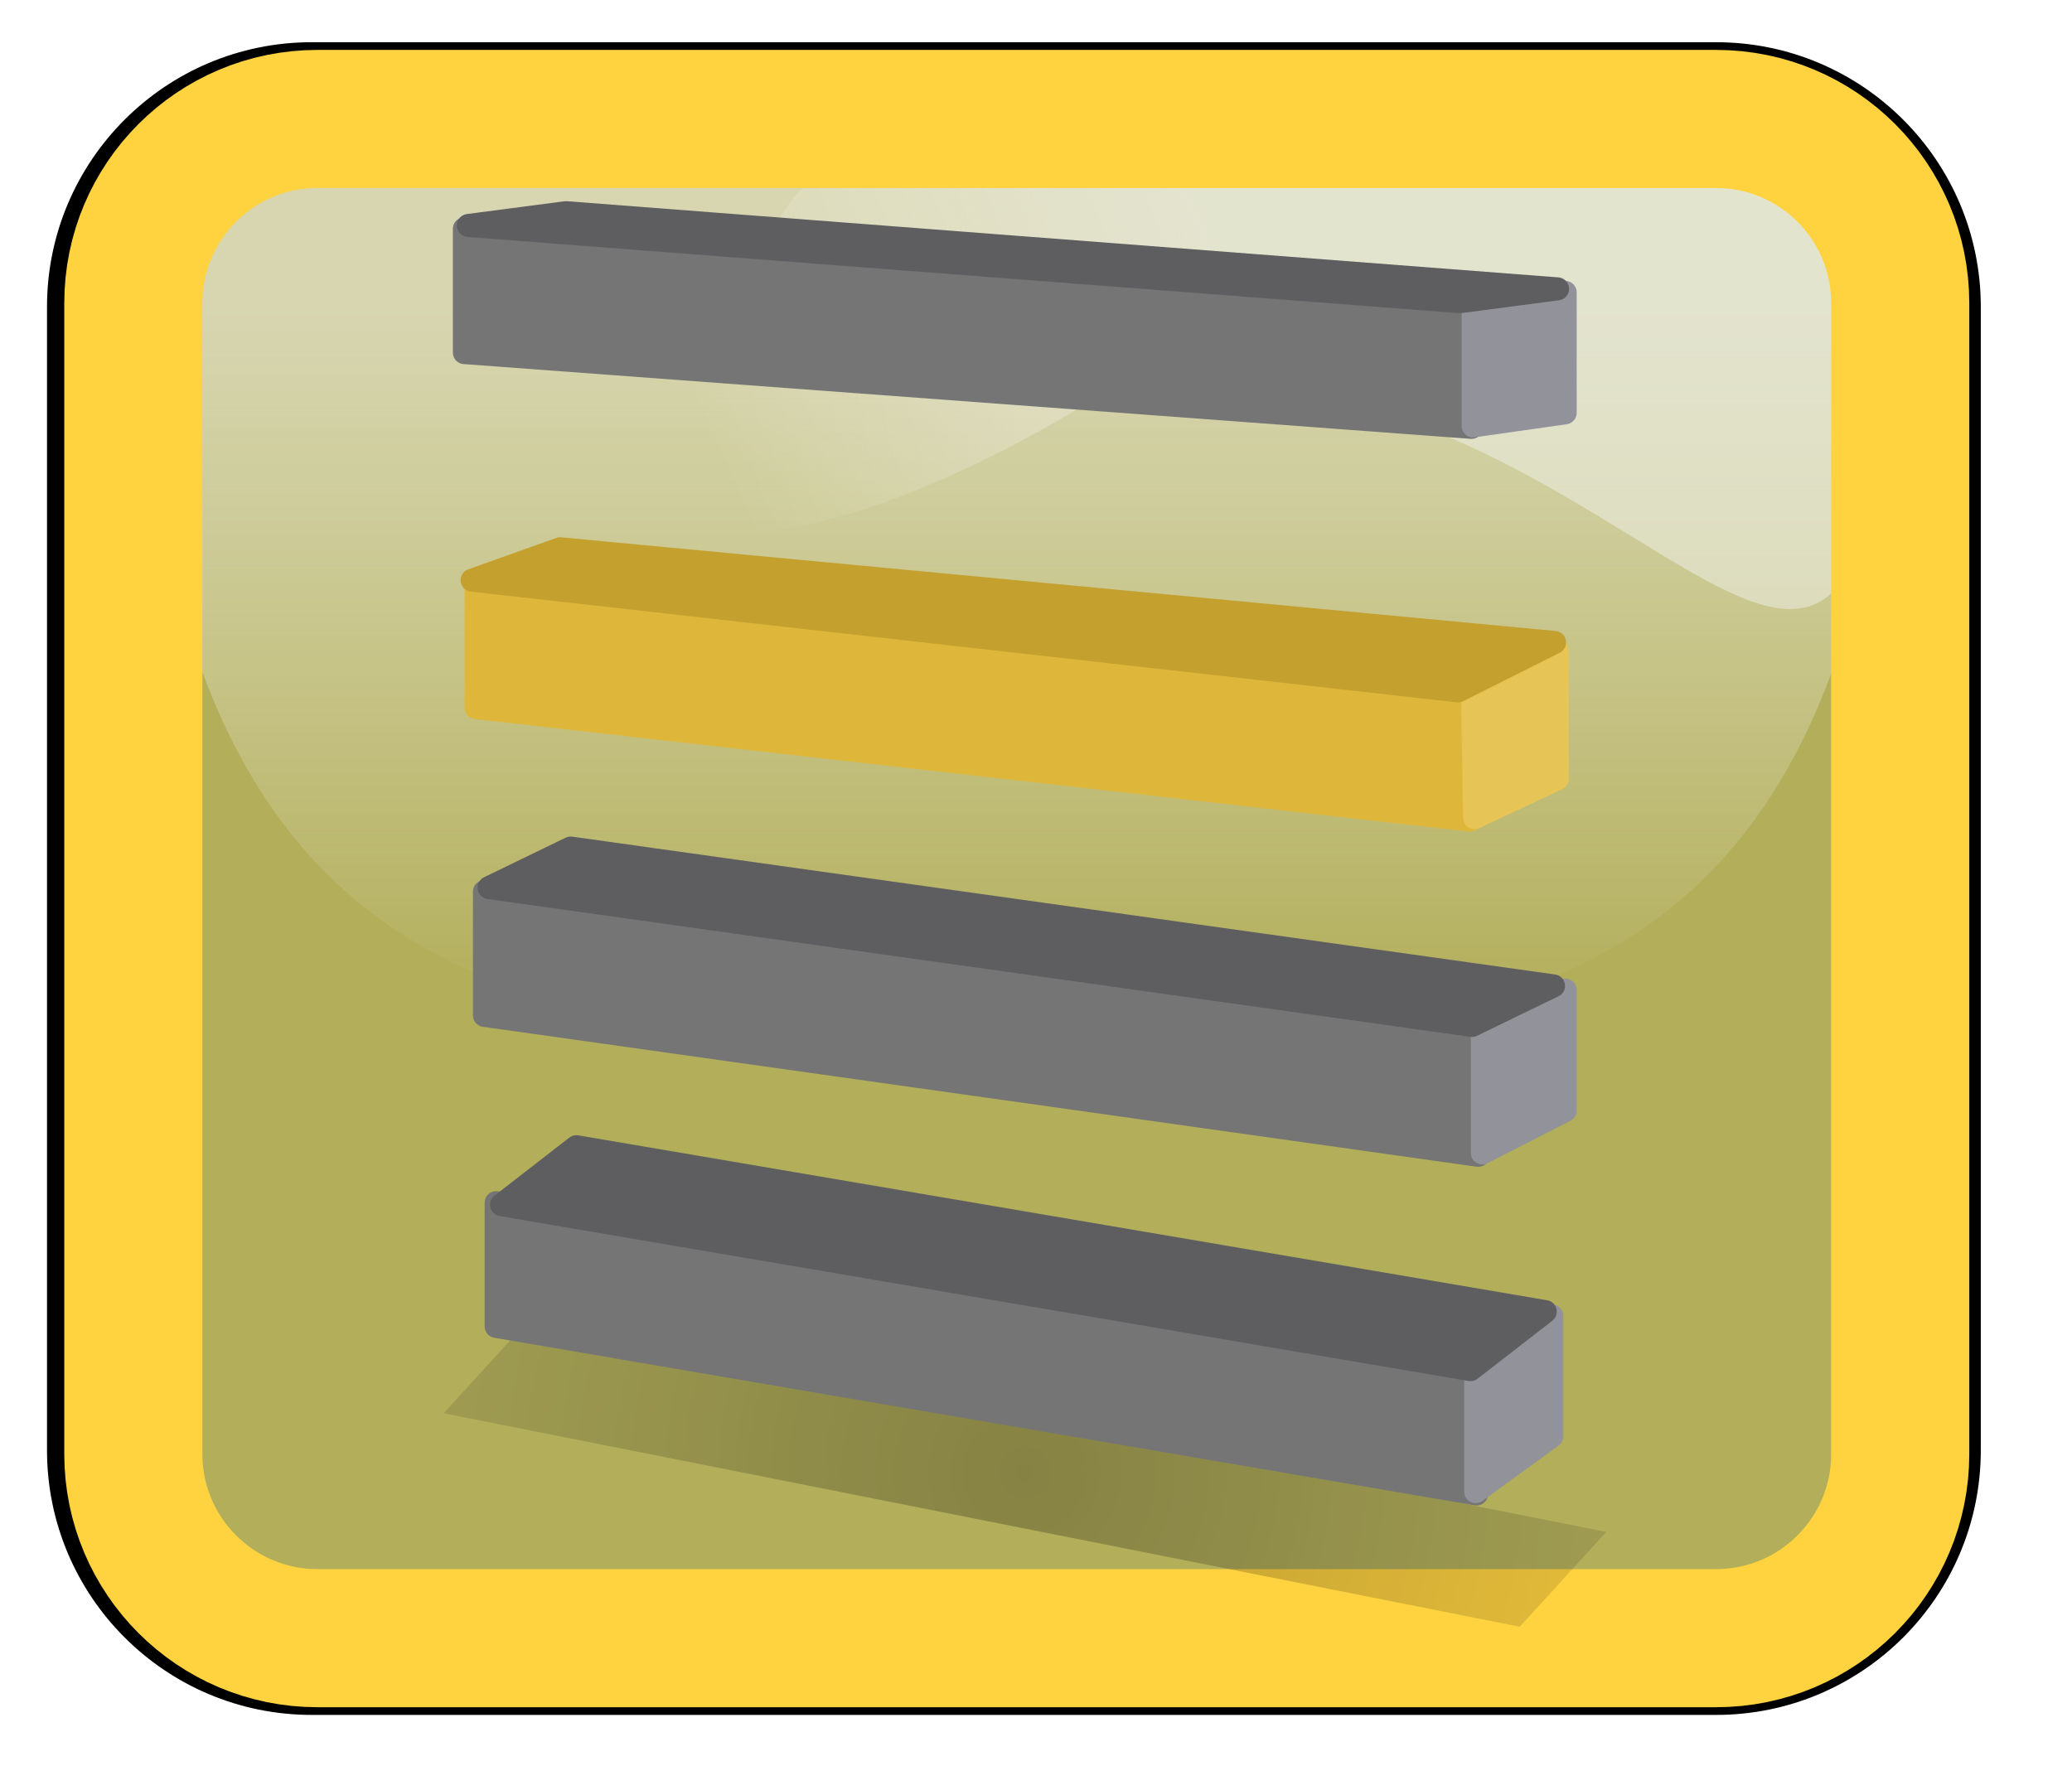
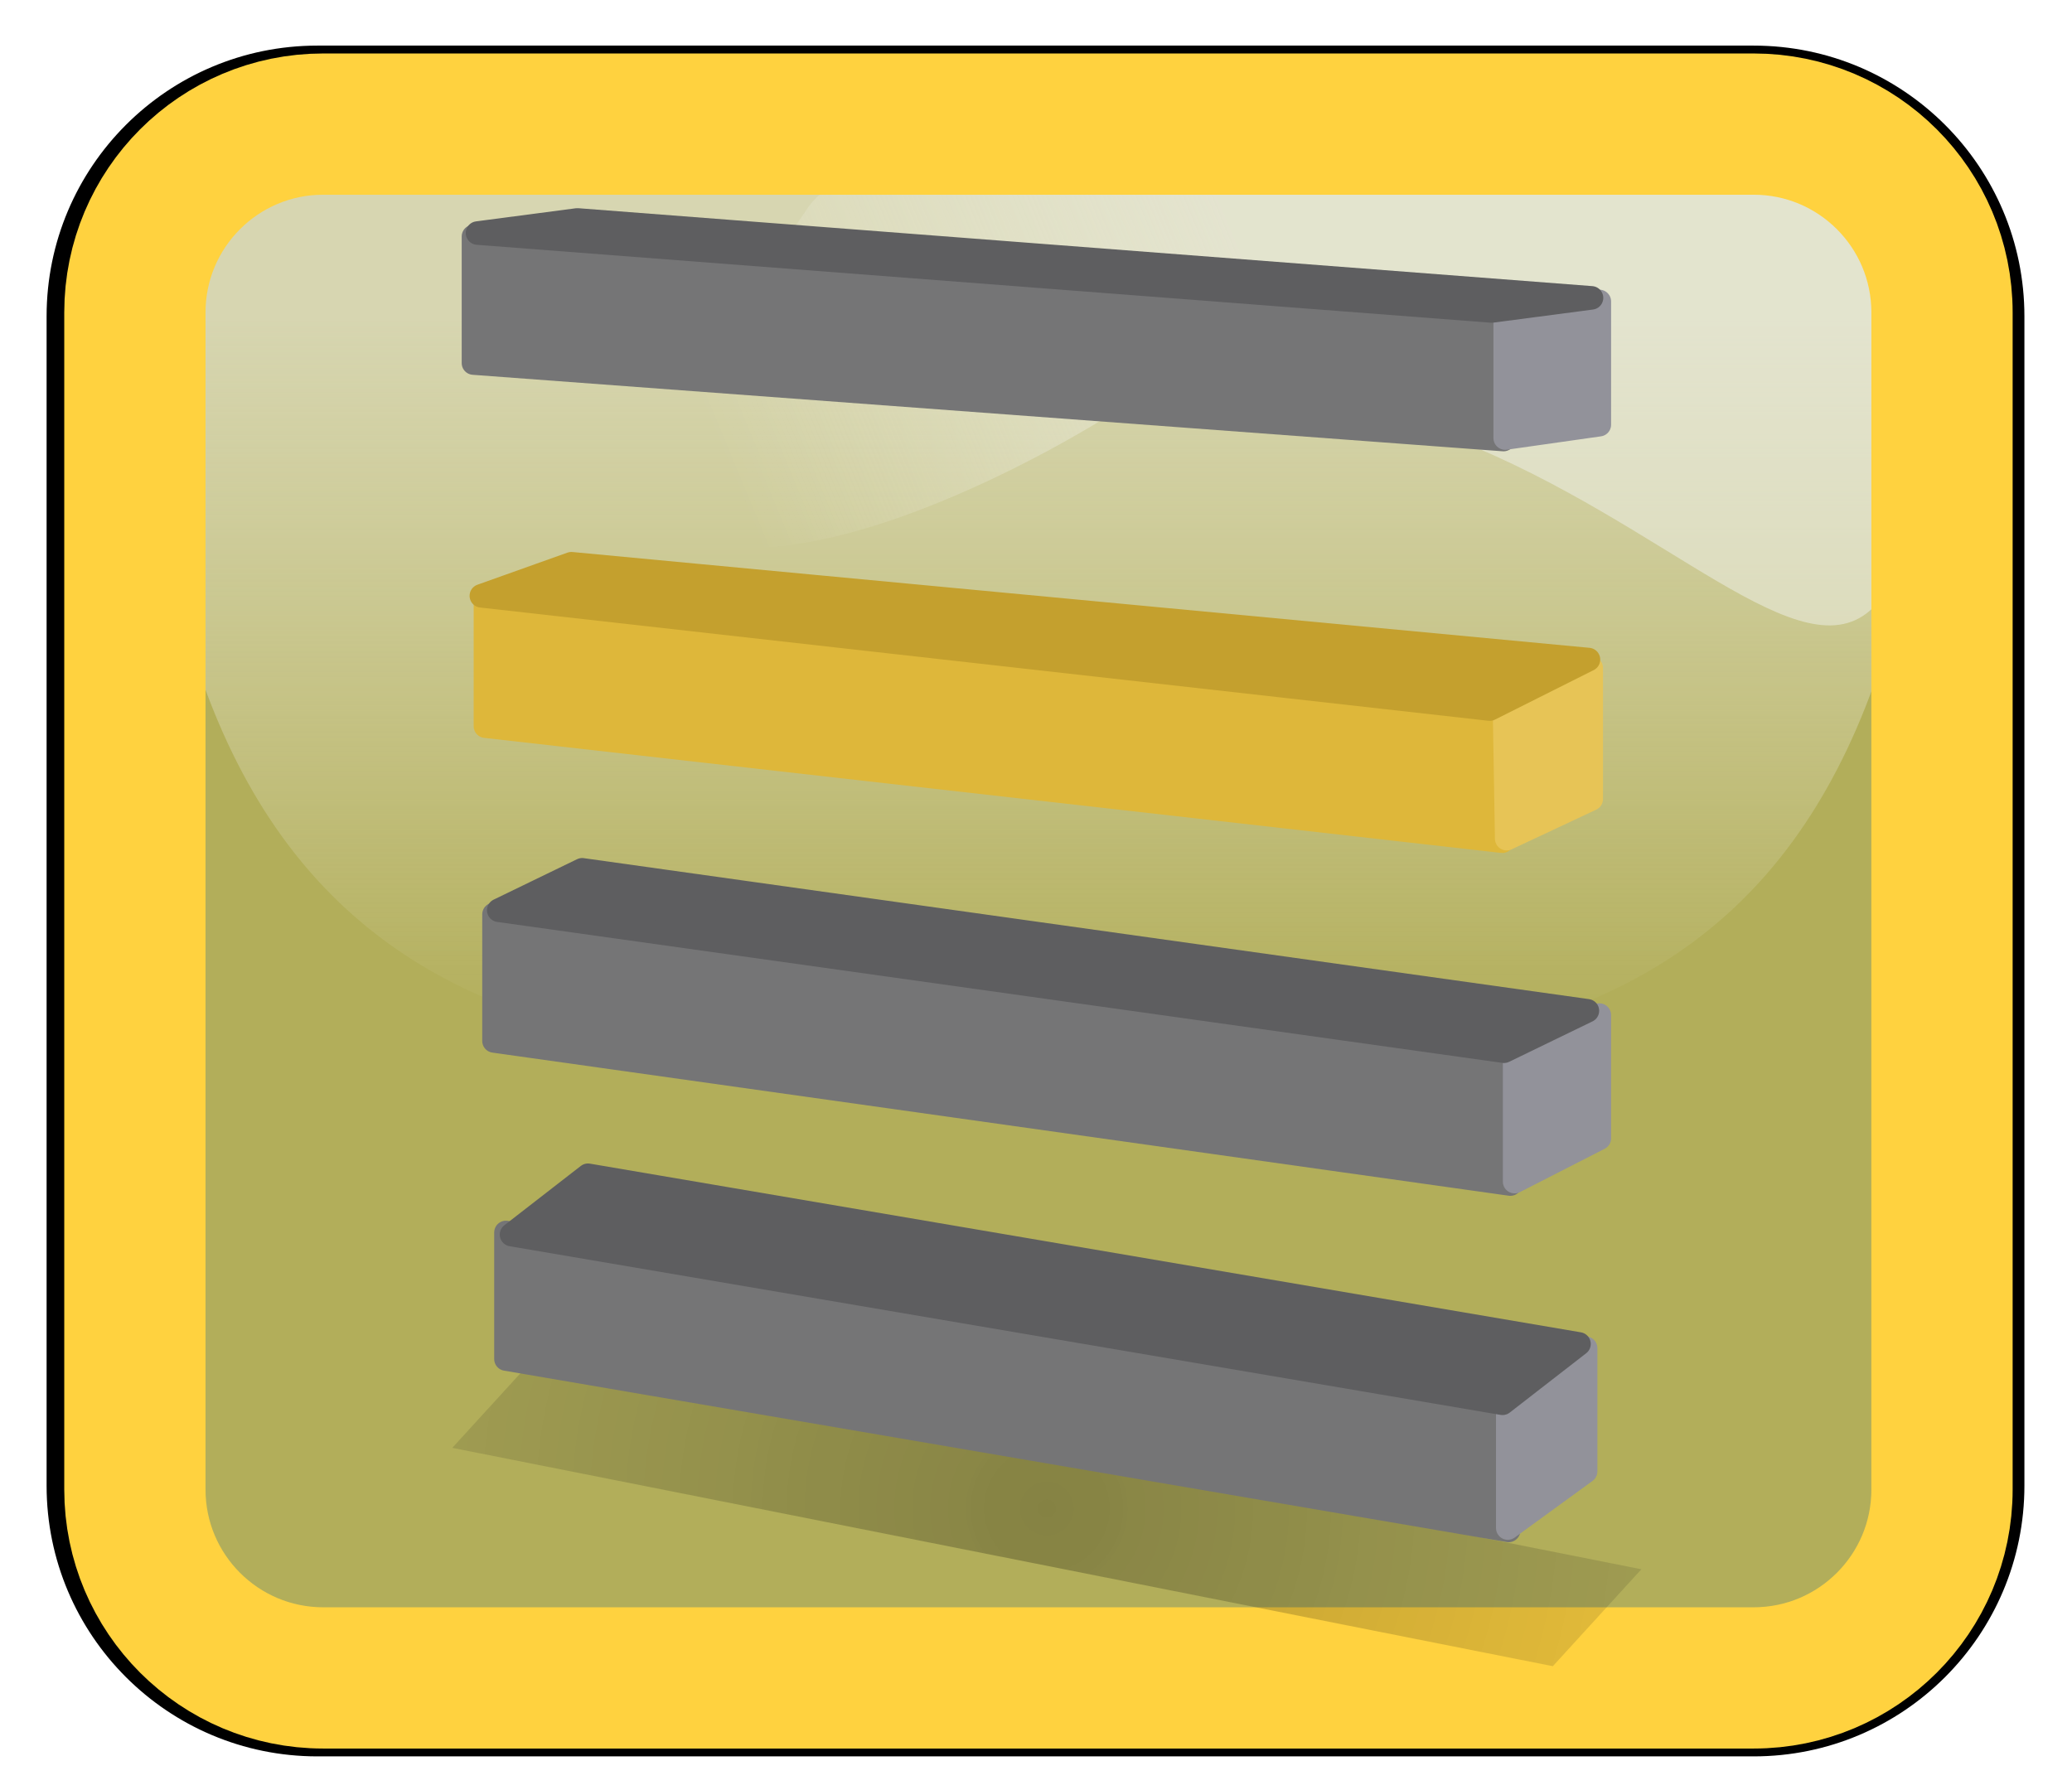
- <svg xmlns="http://www.w3.org/2000/svg" version="1.1" baseProfile="full" width="90" height="77.727" viewBox="0 0 90.00 77.73" enable-background="new 0 0 90.00 77.73" xml:space="preserve">
-   <path fill="#B2AE5A" fill-opacity="1" stroke-linejoin="round" stroke="#000000" stroke-opacity="1" d="M 13.54,2.334L 74.54,2.334C 80.615,2.334 85.54,7.259 85.54,13.334L 85.54,63.001C 85.54,69.076 80.615,74.001 74.54,74.001L 13.54,74.001C 7.465,74.001 2.54,69.076 2.54,63.001L 2.54,13.334C 2.54,7.259 7.465,2.334 13.54,2.334 Z " />
+ <svg xmlns="http://www.w3.org/2000/svg" version="1.1" baseProfile="full" width="88" height="76" viewBox="0 0 88.00 76.00" enable-background="new 0 0 88.00 76.00" xml:space="preserve">
+   <path fill="#B2AE5A" fill-opacity="1" stroke-linejoin="round" stroke="#000000" stroke-opacity="1" d="M 13.479,2.437L 74.479,2.437C 80.554,2.437 85.479,7.362 85.479,13.438L 85.479,63.104C 85.479,69.179 80.554,74.104 74.479,74.104L 13.479,74.104C 7.404,74.104 2.479,69.179 2.479,63.104L 2.479,13.438C 2.479,7.362 7.404,2.437 13.479,2.437 Z " />
  <linearGradient id="SVGID_Fill1_" gradientUnits="objectBoundingBox" x1="0.504" y1="-0.275" x2="2.054" y2="-0.275" gradientTransform="rotate(90 0.503869 -0.274908)">
    <stop offset="0.316" stop-color="#F0F1EC" stop-opacity="0.592" />
    <stop offset="0.8" stop-color="#FFFFFF" stop-opacity="0" />
  </linearGradient>
-   <path fill="url(#SVGID_Fill1_)" stroke-width="0.2" stroke-linejoin="round" d="M 73.56,4.818L 15.449,4.818C 12.415,4.818 8.641,5.665 5.874,9.463L 5.94,9.463C 6.005,45.062 24.106,45.183 44.483,45.183C 64.86,45.183 82.169,44.839 82.499,9.38L 82.499,9.408C 81.049,7.341 79.138,5.218 73.56,4.818 Z " />
+   <path fill="url(#SVGID_Fill1_)" stroke-width="0.2" stroke-linejoin="round" d="M 73.499,4.922L 15.388,4.922C 12.354,4.922 8.58,5.769 5.812,9.567L 5.878,9.567C 5.944,45.166 24.044,45.287 44.422,45.287C 64.799,45.287 82.108,44.942 82.438,9.483L 82.438,9.511C 80.988,7.444 79.077,5.322 73.499,4.922 Z " />
  <linearGradient id="SVGID_Fill2_" gradientUnits="objectBoundingBox" x1="0.94" y1="0.437" x2="2.525" y2="0.437" gradientTransform="rotate(170.5466 0.940186 0.437275)">
    <stop offset="0.274" stop-color="#F0F1EC" stop-opacity="0.502" />
    <stop offset="0.563" stop-color="#FFFFFF" stop-opacity="0" />
  </linearGradient>
-   <path fill="url(#SVGID_Fill2_)" stroke-width="0.2" stroke-linejoin="round" d="M 73.33,4.771L 56.342,6.633C 53.308,6.633 37.191,4.846 34.424,8.644L 26.342,20.56C 30.701,27.566 46.02,18.475 48.392,16.725C 72.023,13.708 81.939,44.792 82.268,9.333L 82.268,9.361C 80.819,7.294 78.908,5.172 73.33,4.771 Z " />
-   <path fill="none" stroke-width="6" stroke-linejoin="round" stroke="#FFD23F" stroke-opacity="1" d="M 13.79,5.168L 74.54,5.168C 78.959,5.168 82.54,8.749 82.54,13.168L 82.54,63.167C 82.54,67.586 78.959,71.167 74.54,71.167L 13.79,71.167C 9.372,71.167 5.79,67.586 5.79,63.167L 5.79,13.168C 5.79,8.749 9.372,5.168 13.79,5.168 Z " />
-   <path fill="#757576" fill-opacity="1" stroke-linejoin="round" stroke="#757576" stroke-opacity="1" d="M 20.17,9.941L 63.916,13.19L 63.916,18.566L 20.17,15.317L 20.17,9.941 Z " />
-   <radialGradient id="SVGID_Fill3_" cx="44.522" cy="63.974" r="25.833" gradientUnits="userSpaceOnUse">
+   <path fill="url(#SVGID_Fill2_)" stroke-width="0.2" stroke-linejoin="round" d="M 73.268,4.875L 56.281,6.737C 53.247,6.737 37.13,4.949 34.363,8.748L 26.281,20.664C 30.64,27.669 45.959,18.578 48.331,16.828C 71.962,13.812 81.877,44.896 82.207,9.437L 82.207,9.464C 80.757,7.398 78.847,5.275 73.268,4.875 Z " />
+   <path fill="none" stroke-width="6" stroke-linejoin="round" stroke="#FFD23F" stroke-opacity="1" d="M 13.729,5.271L 74.479,5.271C 78.897,5.271 82.479,8.853 82.479,13.271L 82.479,63.271C 82.479,67.689 78.897,71.271 74.479,71.271L 13.729,71.271C 9.311,71.271 5.729,67.689 5.729,63.271L 5.729,13.271C 5.729,8.853 9.311,5.271 13.729,5.271 Z " />
+   <path fill="#757576" fill-opacity="1" stroke-linejoin="round" stroke="#757576" stroke-opacity="1" d="M 20.109,10.045L 63.855,13.293L 63.855,18.67L 20.109,15.421L 20.109,10.045 Z " />
+   <radialGradient id="SVGID_Fill3_" cx="44.46" cy="64.077" r="25.833" gradientUnits="userSpaceOnUse">
    <stop offset="0" stop-color="#000000" stop-opacity="0.251" />
    <stop offset="1" stop-color="#111111" stop-opacity="0.118" />
  </radialGradient>
-   <path fill="url(#SVGID_Fill3_)" stroke-width="0.2" stroke-linejoin="round" d="M 23.031,57.278L 69.773,66.552L 66.012,70.67L 19.27,61.396L 23.031,57.278 Z " />
-   <path fill="#DEB73A" fill-opacity="1" stroke-linejoin="round" stroke="#DEB73A" stroke-opacity="1" d="M 20.679,25.365L 64.058,29.968L 63.864,35.627L 20.679,30.741L 20.679,25.365 Z " />
-   <path fill="#757576" fill-opacity="1" stroke-linejoin="round" stroke="#757576" stroke-opacity="1" d="M 21.042,38.735L 64.207,44.814L 64.207,50.19L 21.042,44.111L 21.042,38.735 Z " />
-   <path fill="#757576" fill-opacity="1" stroke-linejoin="round" stroke="#757576" stroke-opacity="1" d="M 21.551,52.246L 64.135,59.527L 64.135,64.903L 21.551,57.623L 21.551,52.246 Z " />
-   <path fill="#E7C456" fill-opacity="1" stroke-linejoin="round" stroke="#E7C456" stroke-opacity="1" d="M 63.961,30.062L 67.643,28.27L 67.643,33.835L 64.052,35.519L 63.961,30.062 Z " />
-   <path fill="#92929A" fill-opacity="1" stroke-linejoin="round" stroke="#92929A" stroke-opacity="1" d="M 64.389,44.852L 67.986,43.012L 67.986,48.247L 64.389,50.086L 64.389,44.852 Z " />
-   <path fill="#92929A" fill-opacity="1" stroke-linejoin="round" stroke="#92929A" stroke-opacity="1" d="M 64.098,59.565L 67.405,57.161L 67.405,62.396L 64.098,64.8L 64.098,59.565 Z " />
-   <path fill="#C4A02E" fill-opacity="1" stroke-linejoin="round" stroke="#C4A02E" stroke-opacity="1" d="M 24.327,23.841L 67.525,27.911L 63.331,30.015L 20.505,25.205L 24.327,23.841 Z " />
-   <path fill="#92929A" fill-opacity="1" stroke-linejoin="round" stroke="#92929A" stroke-opacity="1" d="M 63.989,13.268L 67.986,12.7L 67.986,17.935L 63.989,18.503L 63.989,13.268 Z " />
-   <path fill="#5E5E60" fill-opacity="1" stroke-linejoin="round" stroke="#5E5E60" stroke-opacity="1" d="M 24.581,9.239L 67.654,12.549L 63.415,13.106L 20.342,9.795L 24.581,9.239 Z " />
-   <path fill="#5E5E60" fill-opacity="1" stroke-linejoin="round" stroke="#5E5E60" stroke-opacity="1" d="M 24.786,36.842L 67.48,42.83L 63.937,44.549L 21.243,38.56L 24.786,36.842 Z " />
-   <path fill="#5E5E60" fill-opacity="1" stroke-linejoin="round" stroke="#5E5E60" stroke-opacity="1" d="M 25.035,49.816L 67.122,56.981L 63.874,59.502L 21.786,52.337L 25.035,49.816 Z " />
+   <path fill="url(#SVGID_Fill3_)" stroke-width="0.2" stroke-linejoin="round" d="M 22.97,57.381L 69.712,66.656L 65.951,70.773L 19.209,61.499L 22.97,57.381 Z " />
+   <path fill="#DEB73A" fill-opacity="1" stroke-linejoin="round" stroke="#DEB73A" stroke-opacity="1" d="M 20.617,25.468L 63.996,30.071L 63.803,35.731L 20.617,30.845L 20.617,25.468 Z " />
+   <path fill="#757576" fill-opacity="1" stroke-linejoin="round" stroke="#757576" stroke-opacity="1" d="M 20.981,38.838L 64.146,44.917L 64.146,50.294L 20.981,44.215L 20.981,38.838 Z " />
+   <path fill="#757576" fill-opacity="1" stroke-linejoin="round" stroke="#757576" stroke-opacity="1" d="M 21.489,52.35L 64.073,59.631L 64.073,65.007L 21.489,57.726L 21.489,52.35 Z " />
+   <path fill="#E7C456" fill-opacity="1" stroke-linejoin="round" stroke="#E7C456" stroke-opacity="1" d="M 63.9,30.166L 67.581,28.374L 67.581,33.938L 63.991,35.623L 63.9,30.166 Z " />
+   <path fill="#92929A" fill-opacity="1" stroke-linejoin="round" stroke="#92929A" stroke-opacity="1" d="M 64.328,44.955L 67.925,43.116L 67.925,48.35L 64.328,50.19L 64.328,44.955 Z " />
+   <path fill="#92929A" fill-opacity="1" stroke-linejoin="round" stroke="#92929A" stroke-opacity="1" d="M 64.037,59.669L 67.343,57.264L 67.343,62.499L 64.037,64.904L 64.037,59.669 Z " />
+   <path fill="#C4A02E" fill-opacity="1" stroke-linejoin="round" stroke="#C4A02E" stroke-opacity="1" d="M 24.266,23.945L 67.463,28.015L 63.27,30.119L 20.444,25.308L 24.266,23.945 Z " />
+   <path fill="#92929A" fill-opacity="1" stroke-linejoin="round" stroke="#92929A" stroke-opacity="1" d="M 63.928,13.372L 67.925,12.804L 67.925,18.039L 63.928,18.607L 63.928,13.372 Z " />
+   <path fill="#5E5E60" fill-opacity="1" stroke-linejoin="round" stroke="#5E5E60" stroke-opacity="1" d="M 24.52,9.342L 67.593,12.652L 63.354,13.209L 20.281,9.899L 24.52,9.342 Z " />
+   <path fill="#5E5E60" fill-opacity="1" stroke-linejoin="round" stroke="#5E5E60" stroke-opacity="1" d="M 24.725,36.946L 67.418,42.934L 63.876,44.652L 21.182,38.664L 24.725,36.946 Z " />
+   <path fill="#5E5E60" fill-opacity="1" stroke-linejoin="round" stroke="#5E5E60" stroke-opacity="1" d="M 24.973,49.92L 67.061,57.085L 63.813,59.606L 21.725,52.441L 24.973,49.92 Z " />
</svg>
